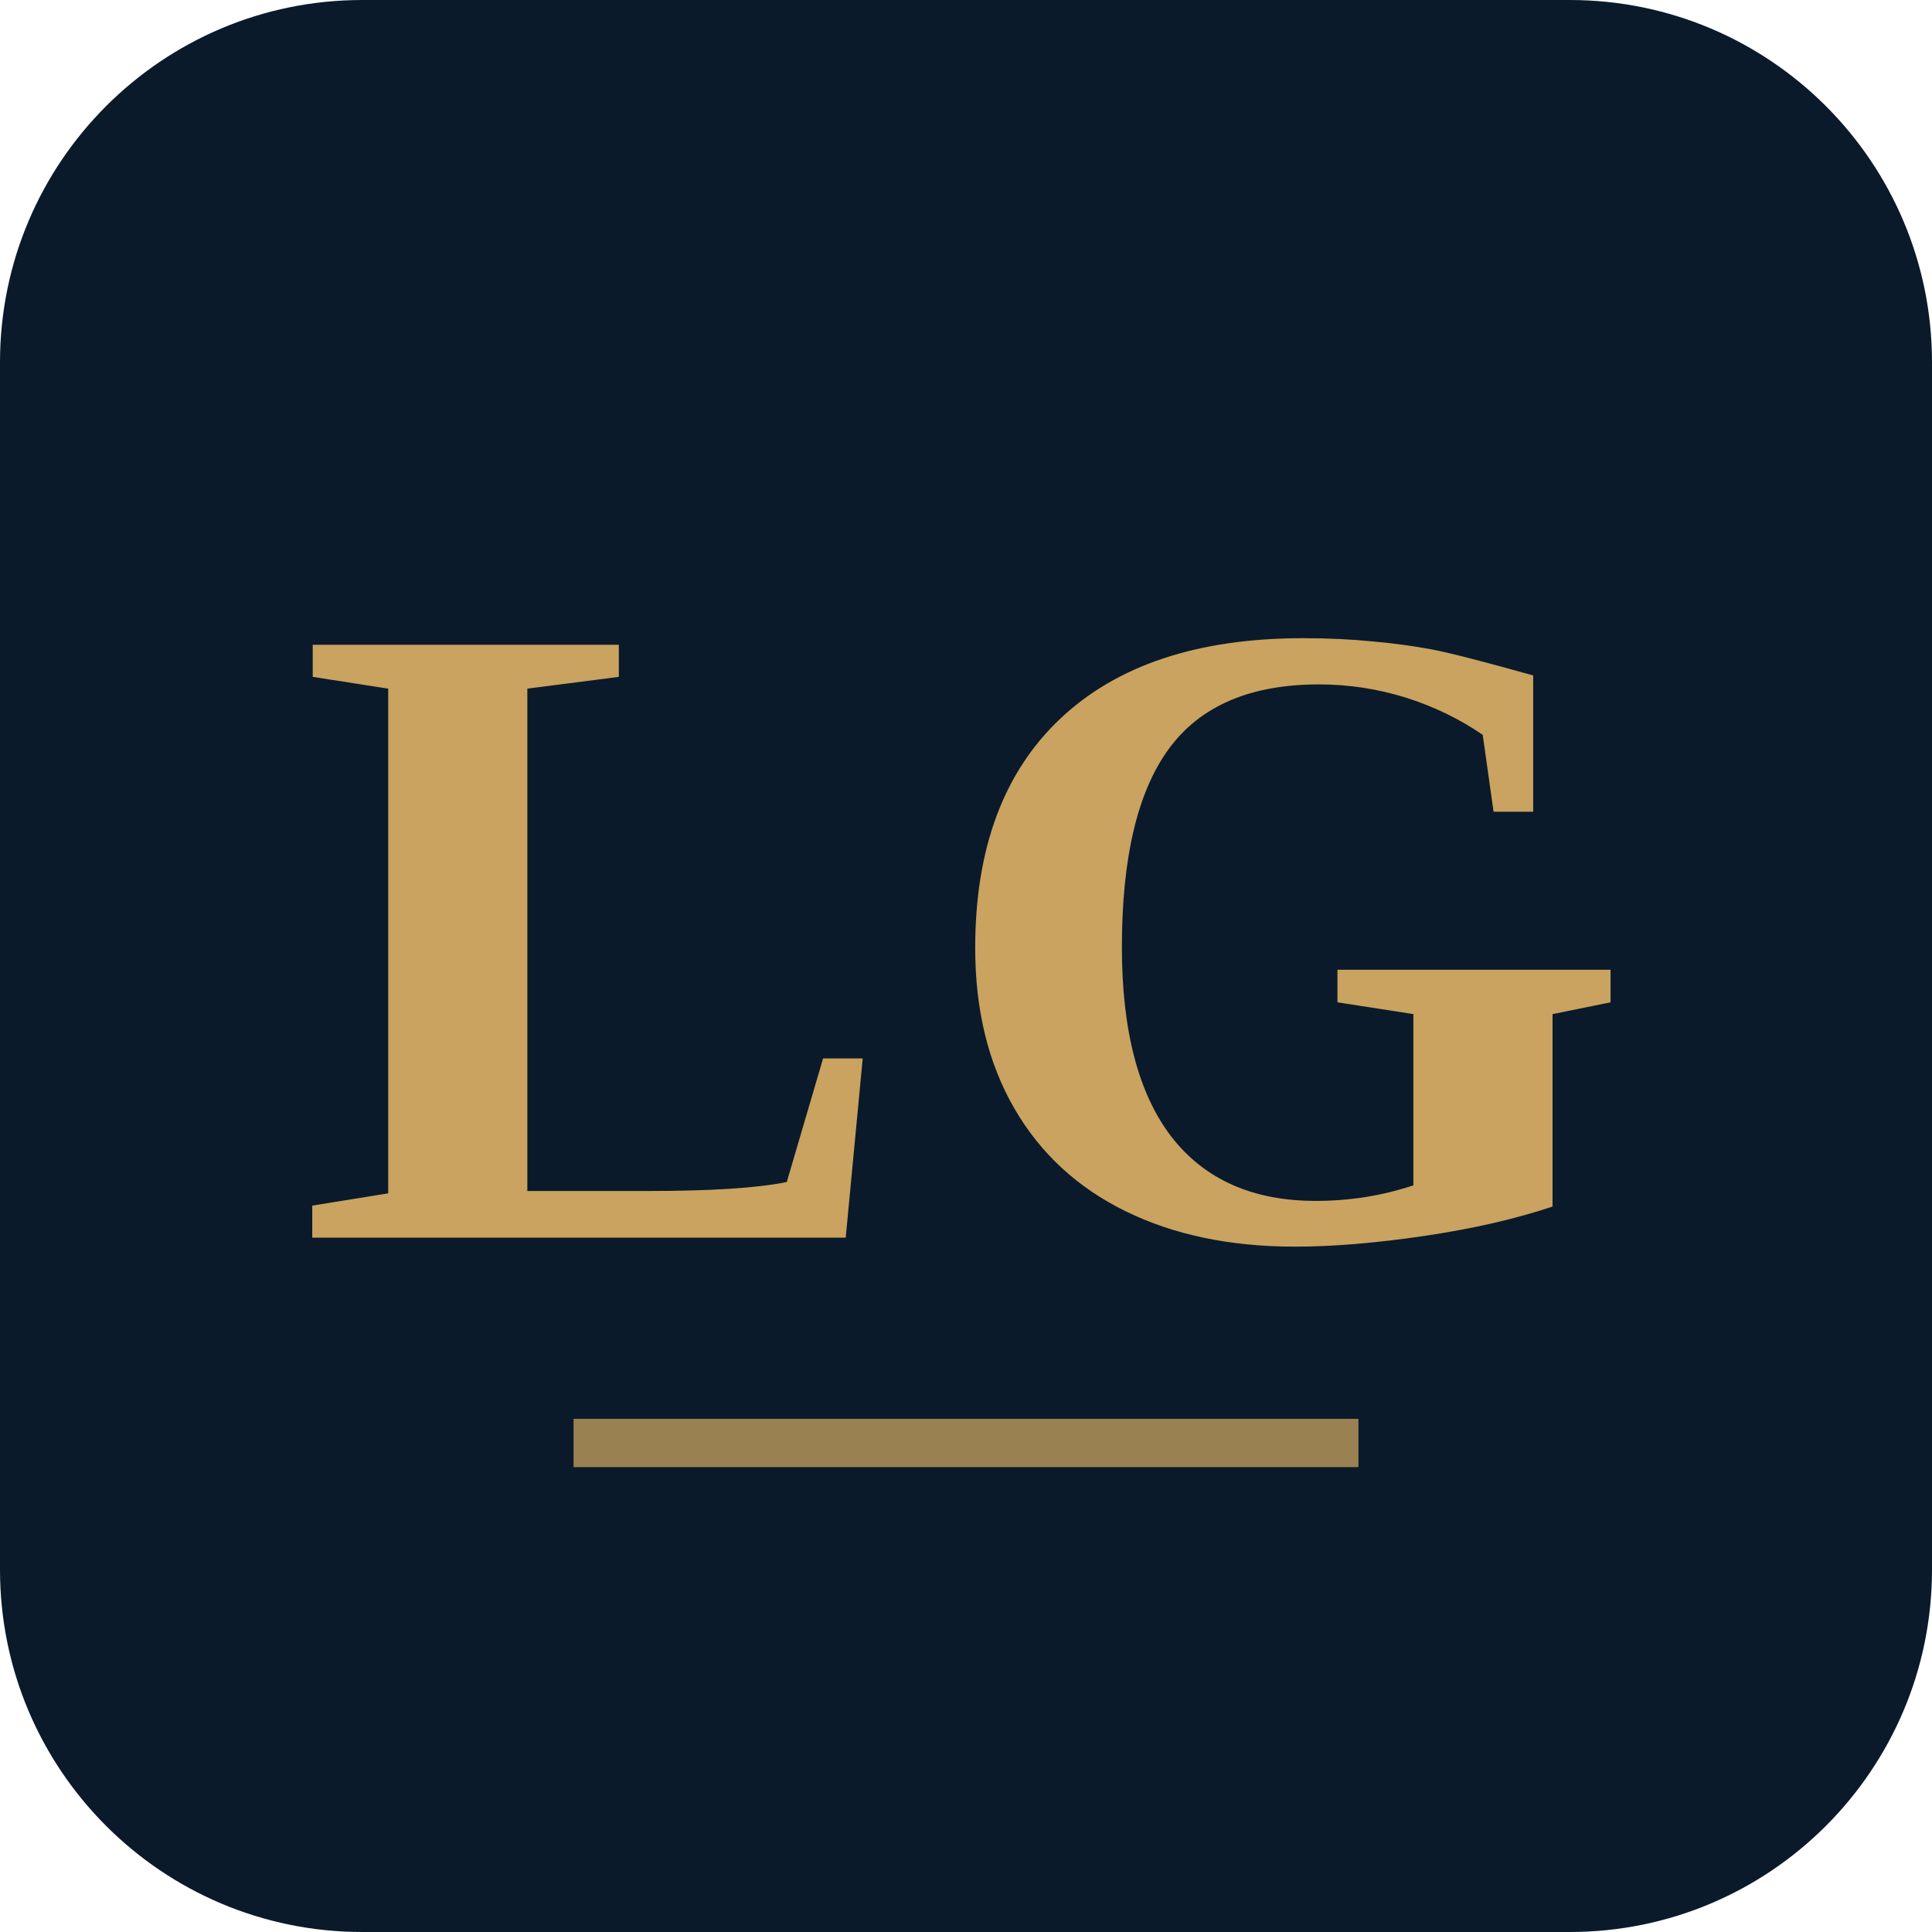
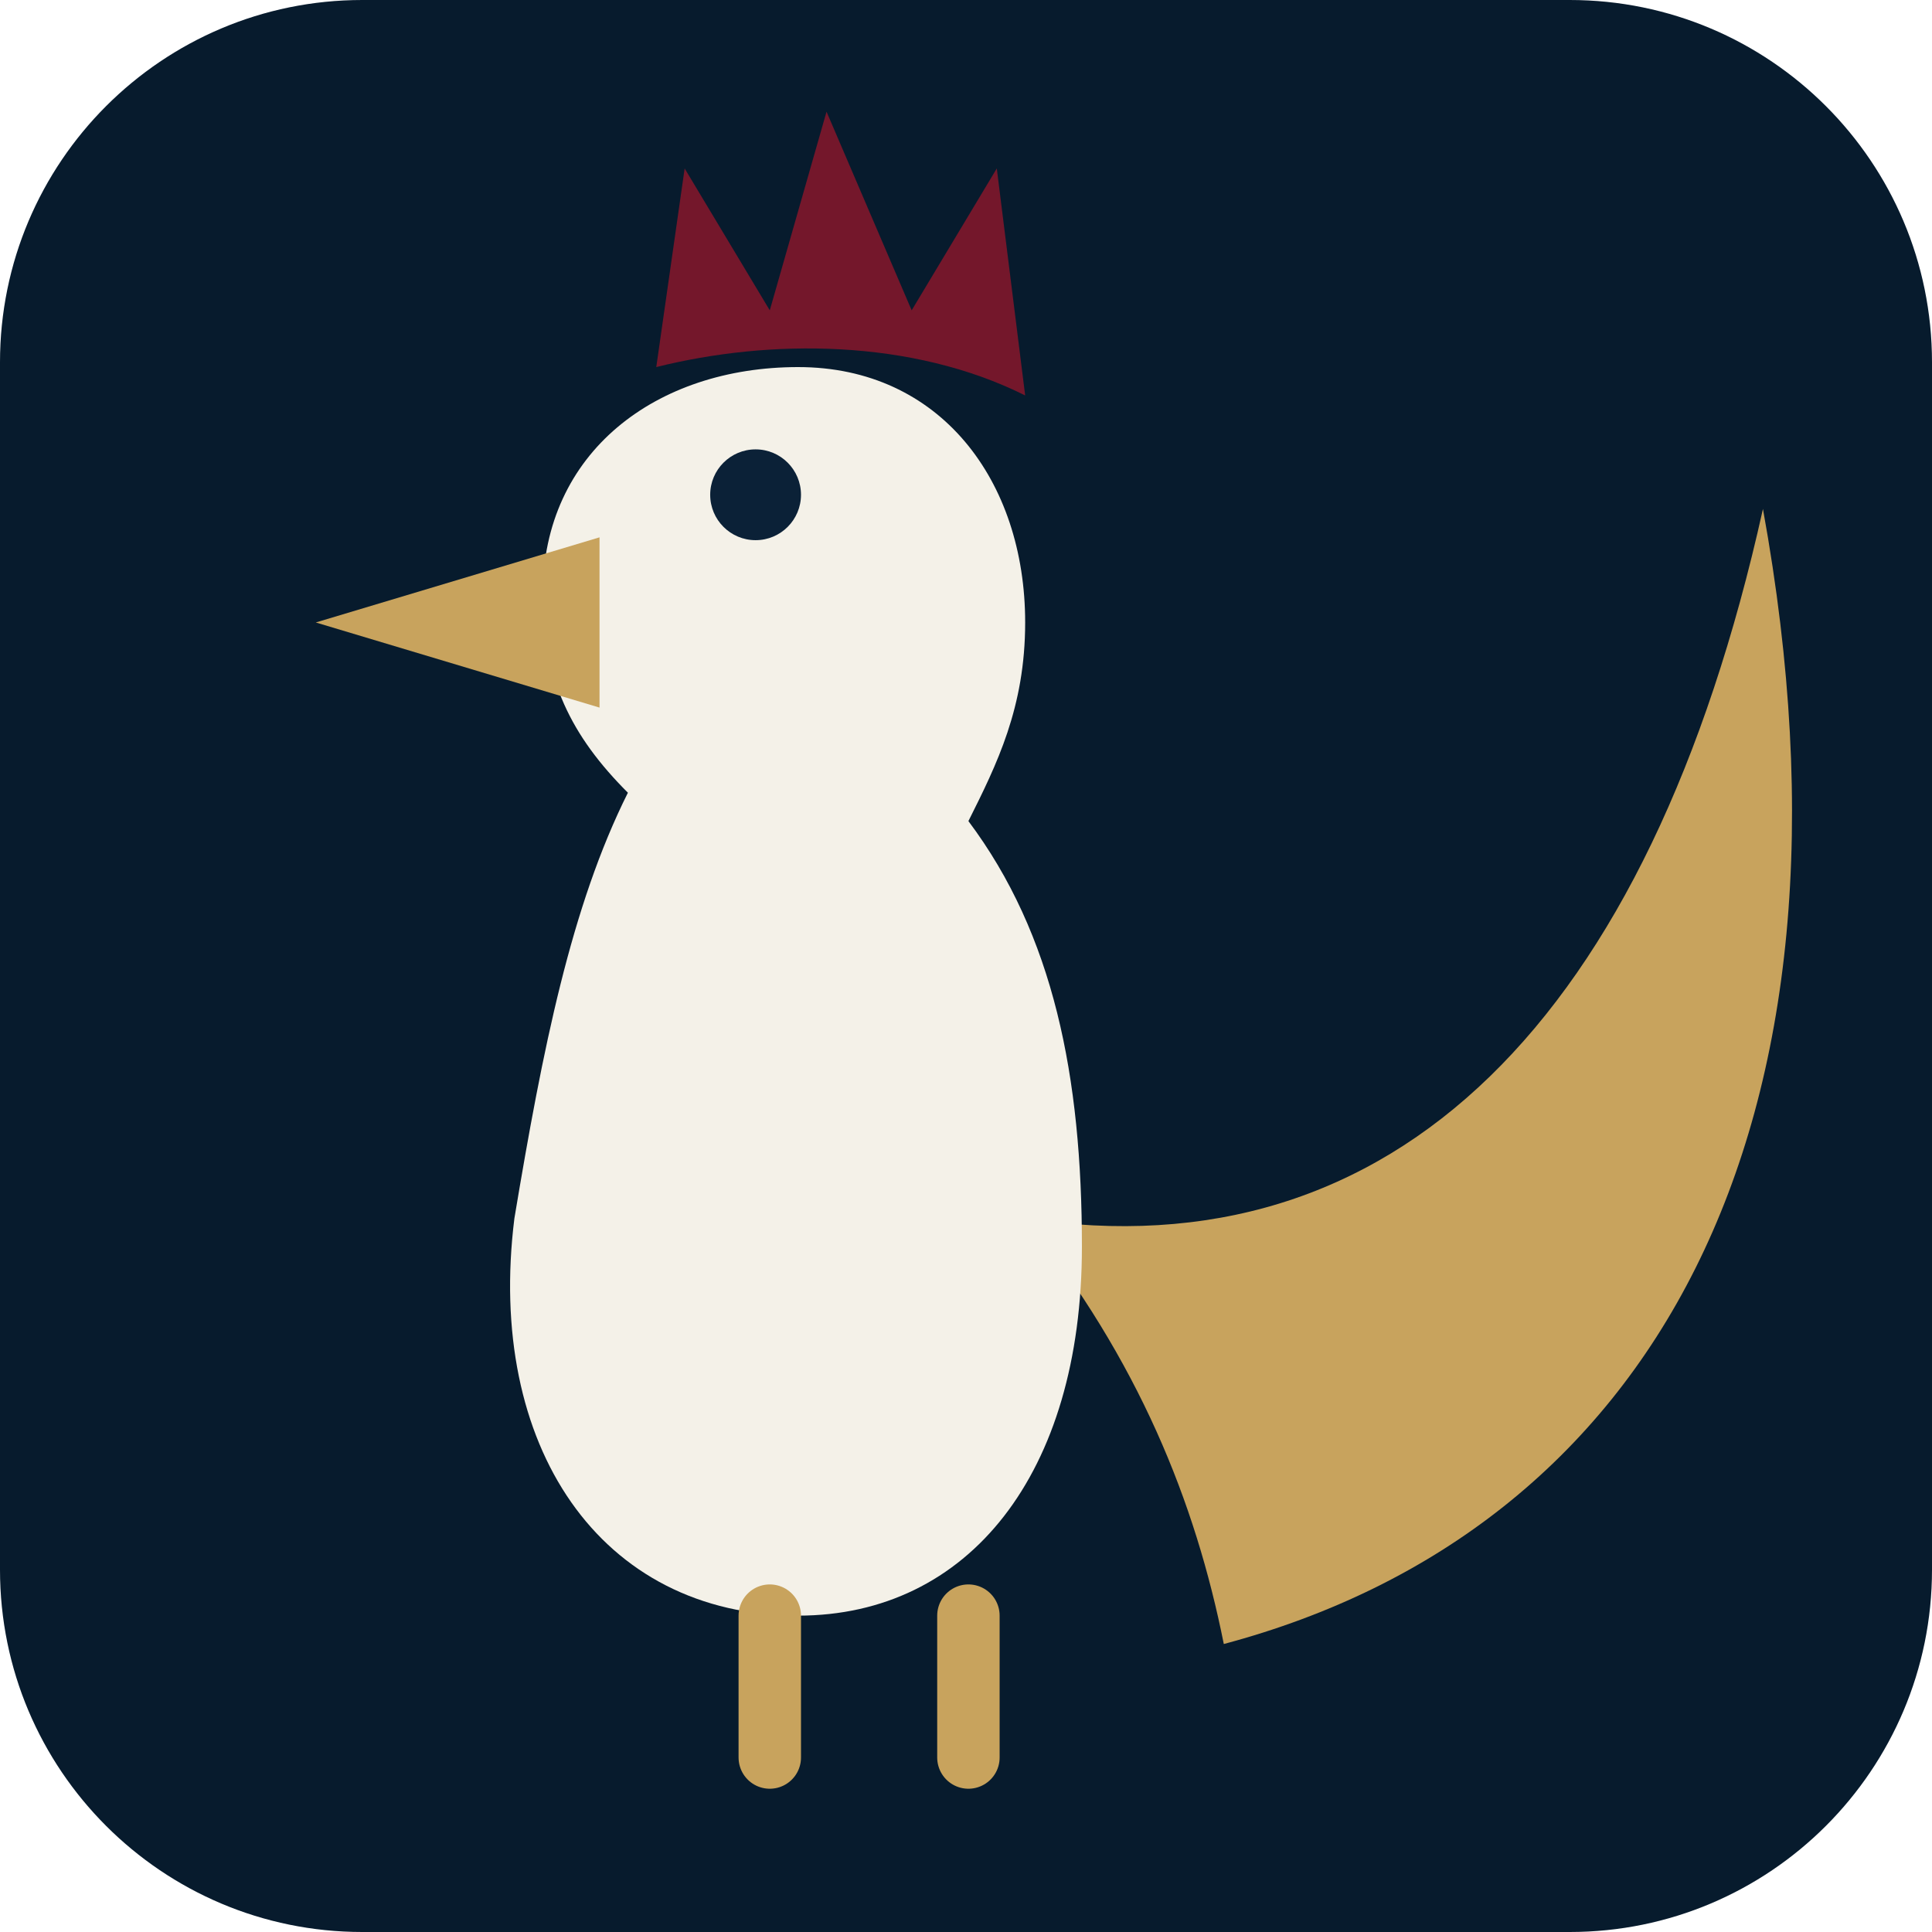
<svg xmlns="http://www.w3.org/2000/svg" viewBox="0 0 64 64">
-   <rect width="64" height="64" rx="12" fill="#0a1a2b" />
-   <text x="32" y="41" text-anchor="middle" font-family="Georgia, 'Times New Roman', serif" font-size="30" font-weight="700" letter-spacing="1" fill="#c9a35f">LG</text>
-   <rect x="19" y="47" width="26" height="1.6" fill="#c9a35f" opacity=".75" />
+   <rect width="64" height="64" rx="12" fill="#071B2D" />
+   <g transform="translate(2 -1) scale(0.94)">
+     <path fill="#C8A35D" d="M34 44c13 2 22-7 26-25 4 22-4 36-19 40-1-5-3-10-7-15Z" />
+     <path fill="#F4F1E8" d="M26 14c5 0 8 4 8 9 0 3-1 5-2 7 3 4 4 9 4 15 0 8-4 13-10 13-7 0-11-6-10-14 1-6 2-11 4-15-2-2-3-4-3-7 0-5 4-8 9-8Z" />
+     <path fill="#74172B" d="m21 14 1-7 3 5 2-7 3 7 3-5 1 8c-4-2-9-2-13-1Z" />
+     <path fill="#C8A35D" d="m19 20-10 3 10 3Z" />
+     <path fill="none" stroke="#C8A35D" stroke-width="2.2" stroke-linecap="round" d="M25 58v5M32 58v5" />
+     <circle cx="24.5" cy="18.5" r="1.6" fill="#0B2137" />
+   </g>
</svg>
